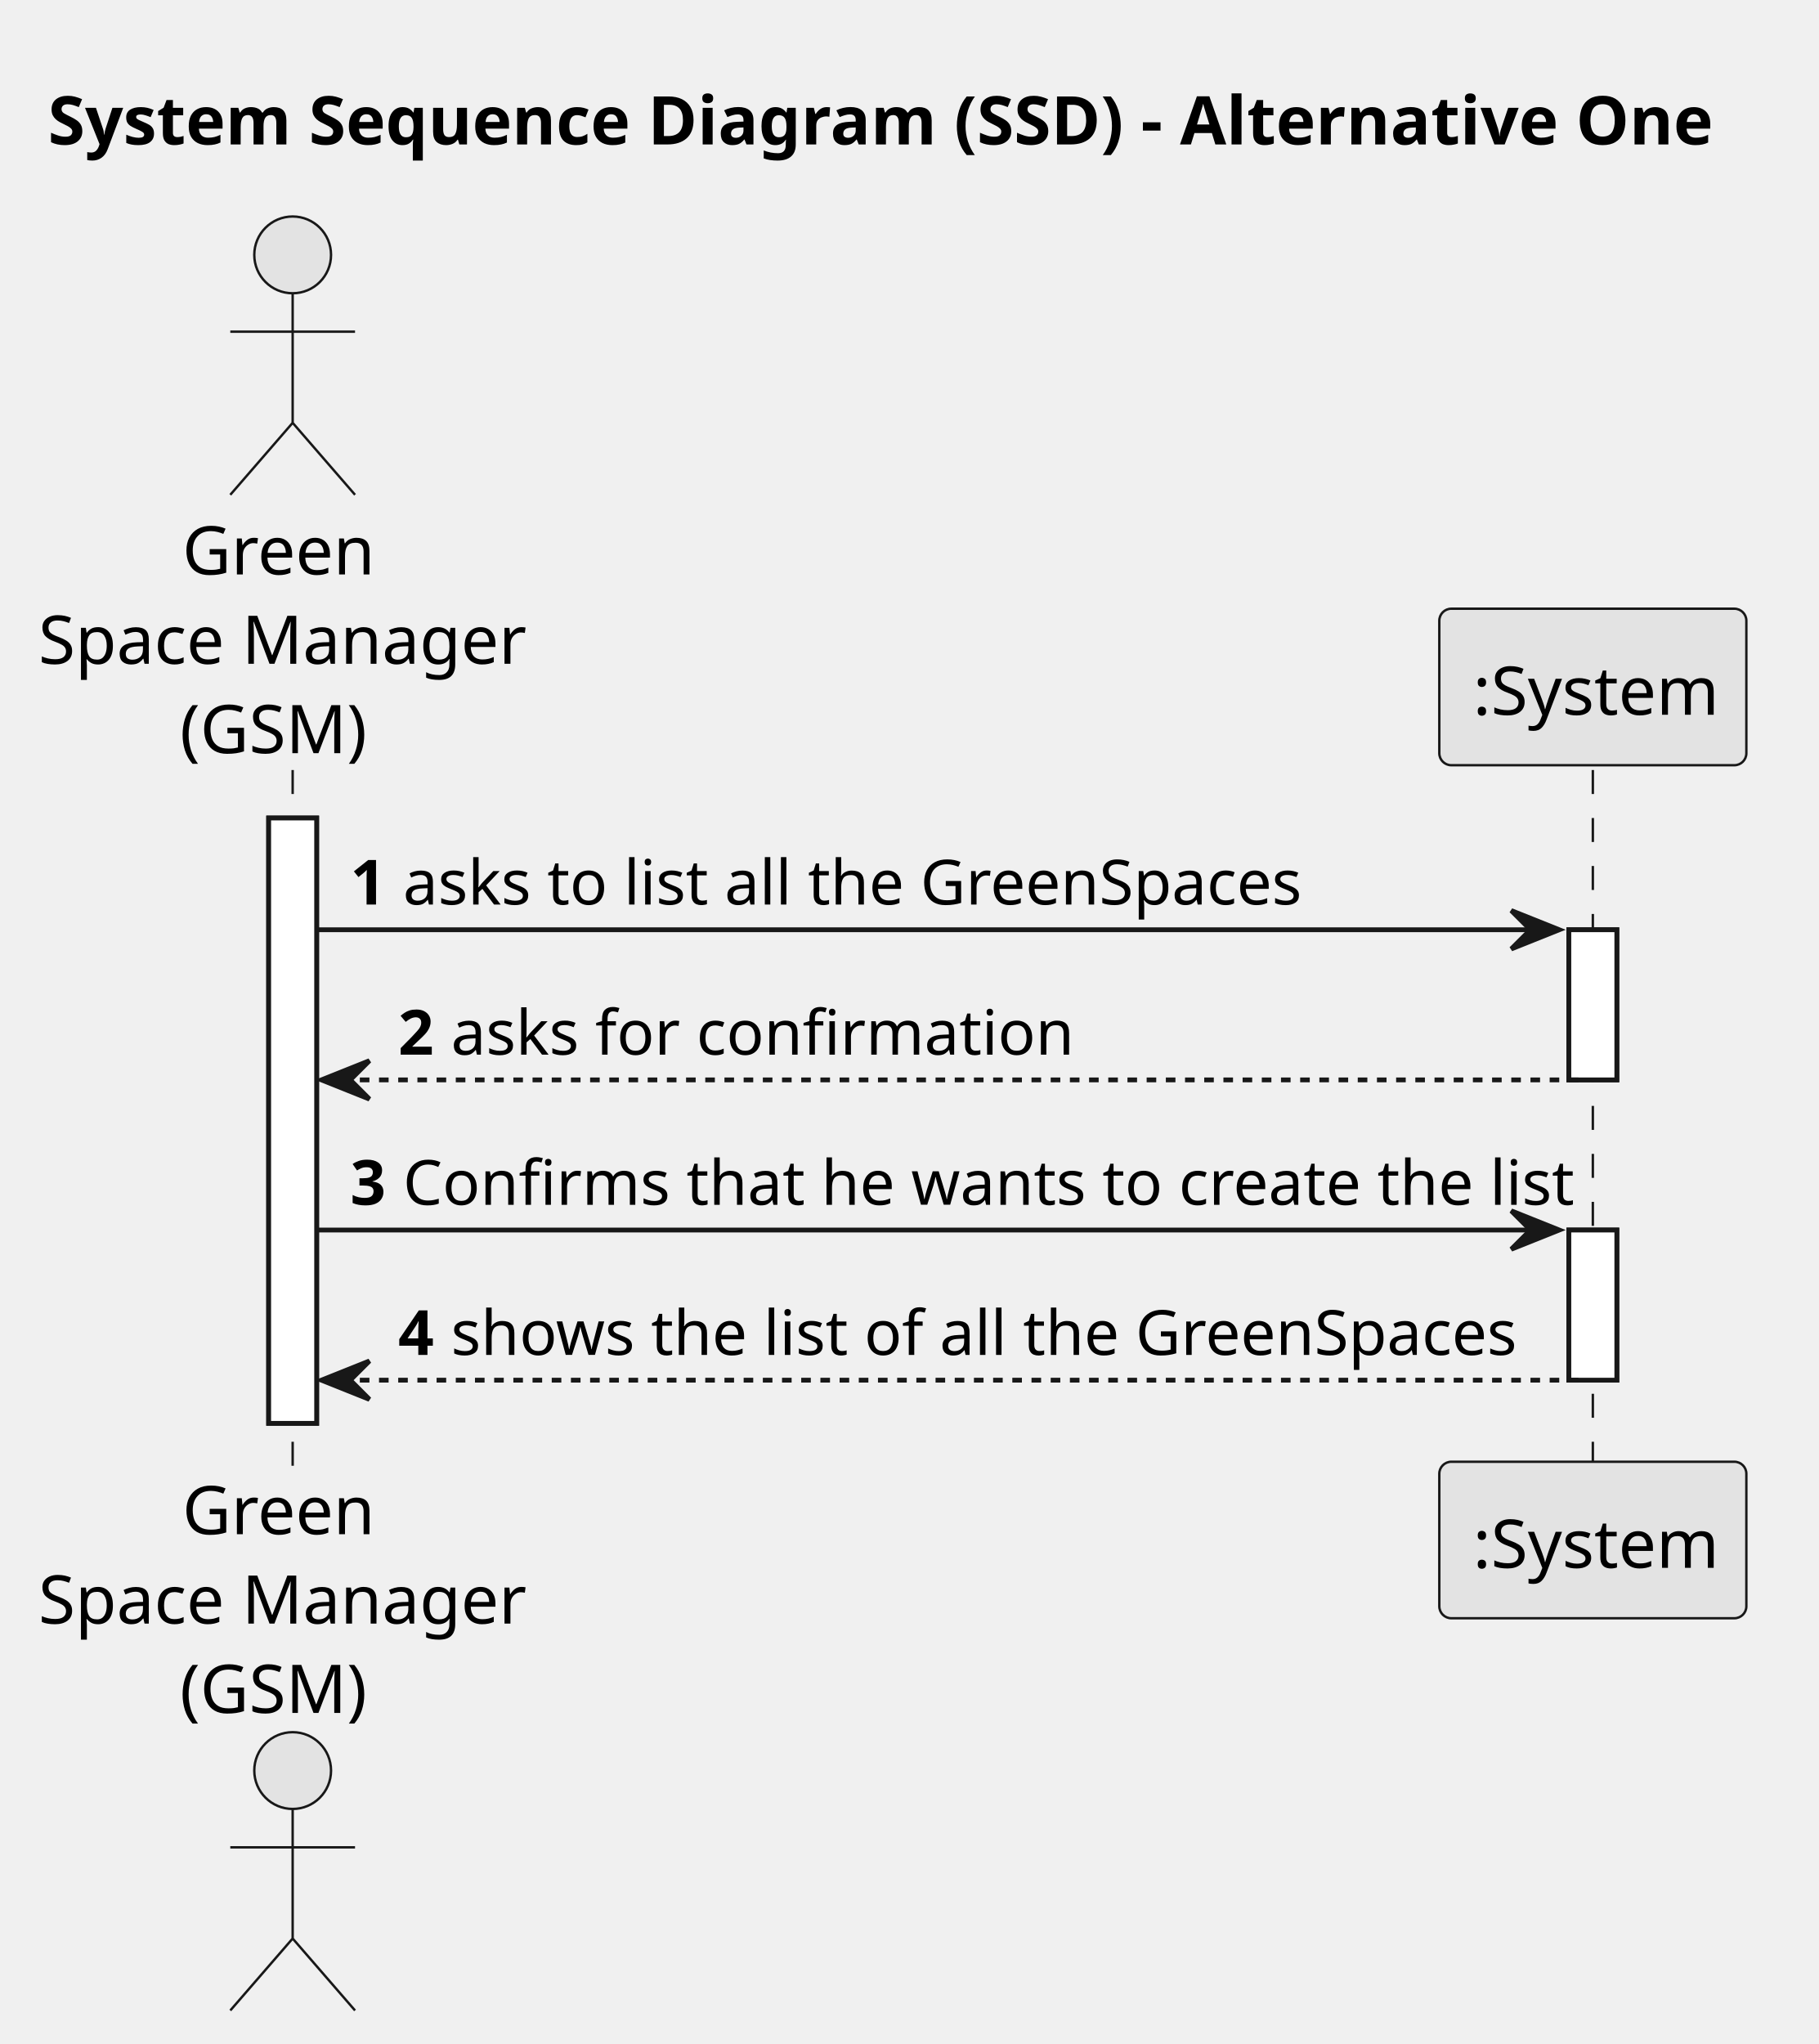
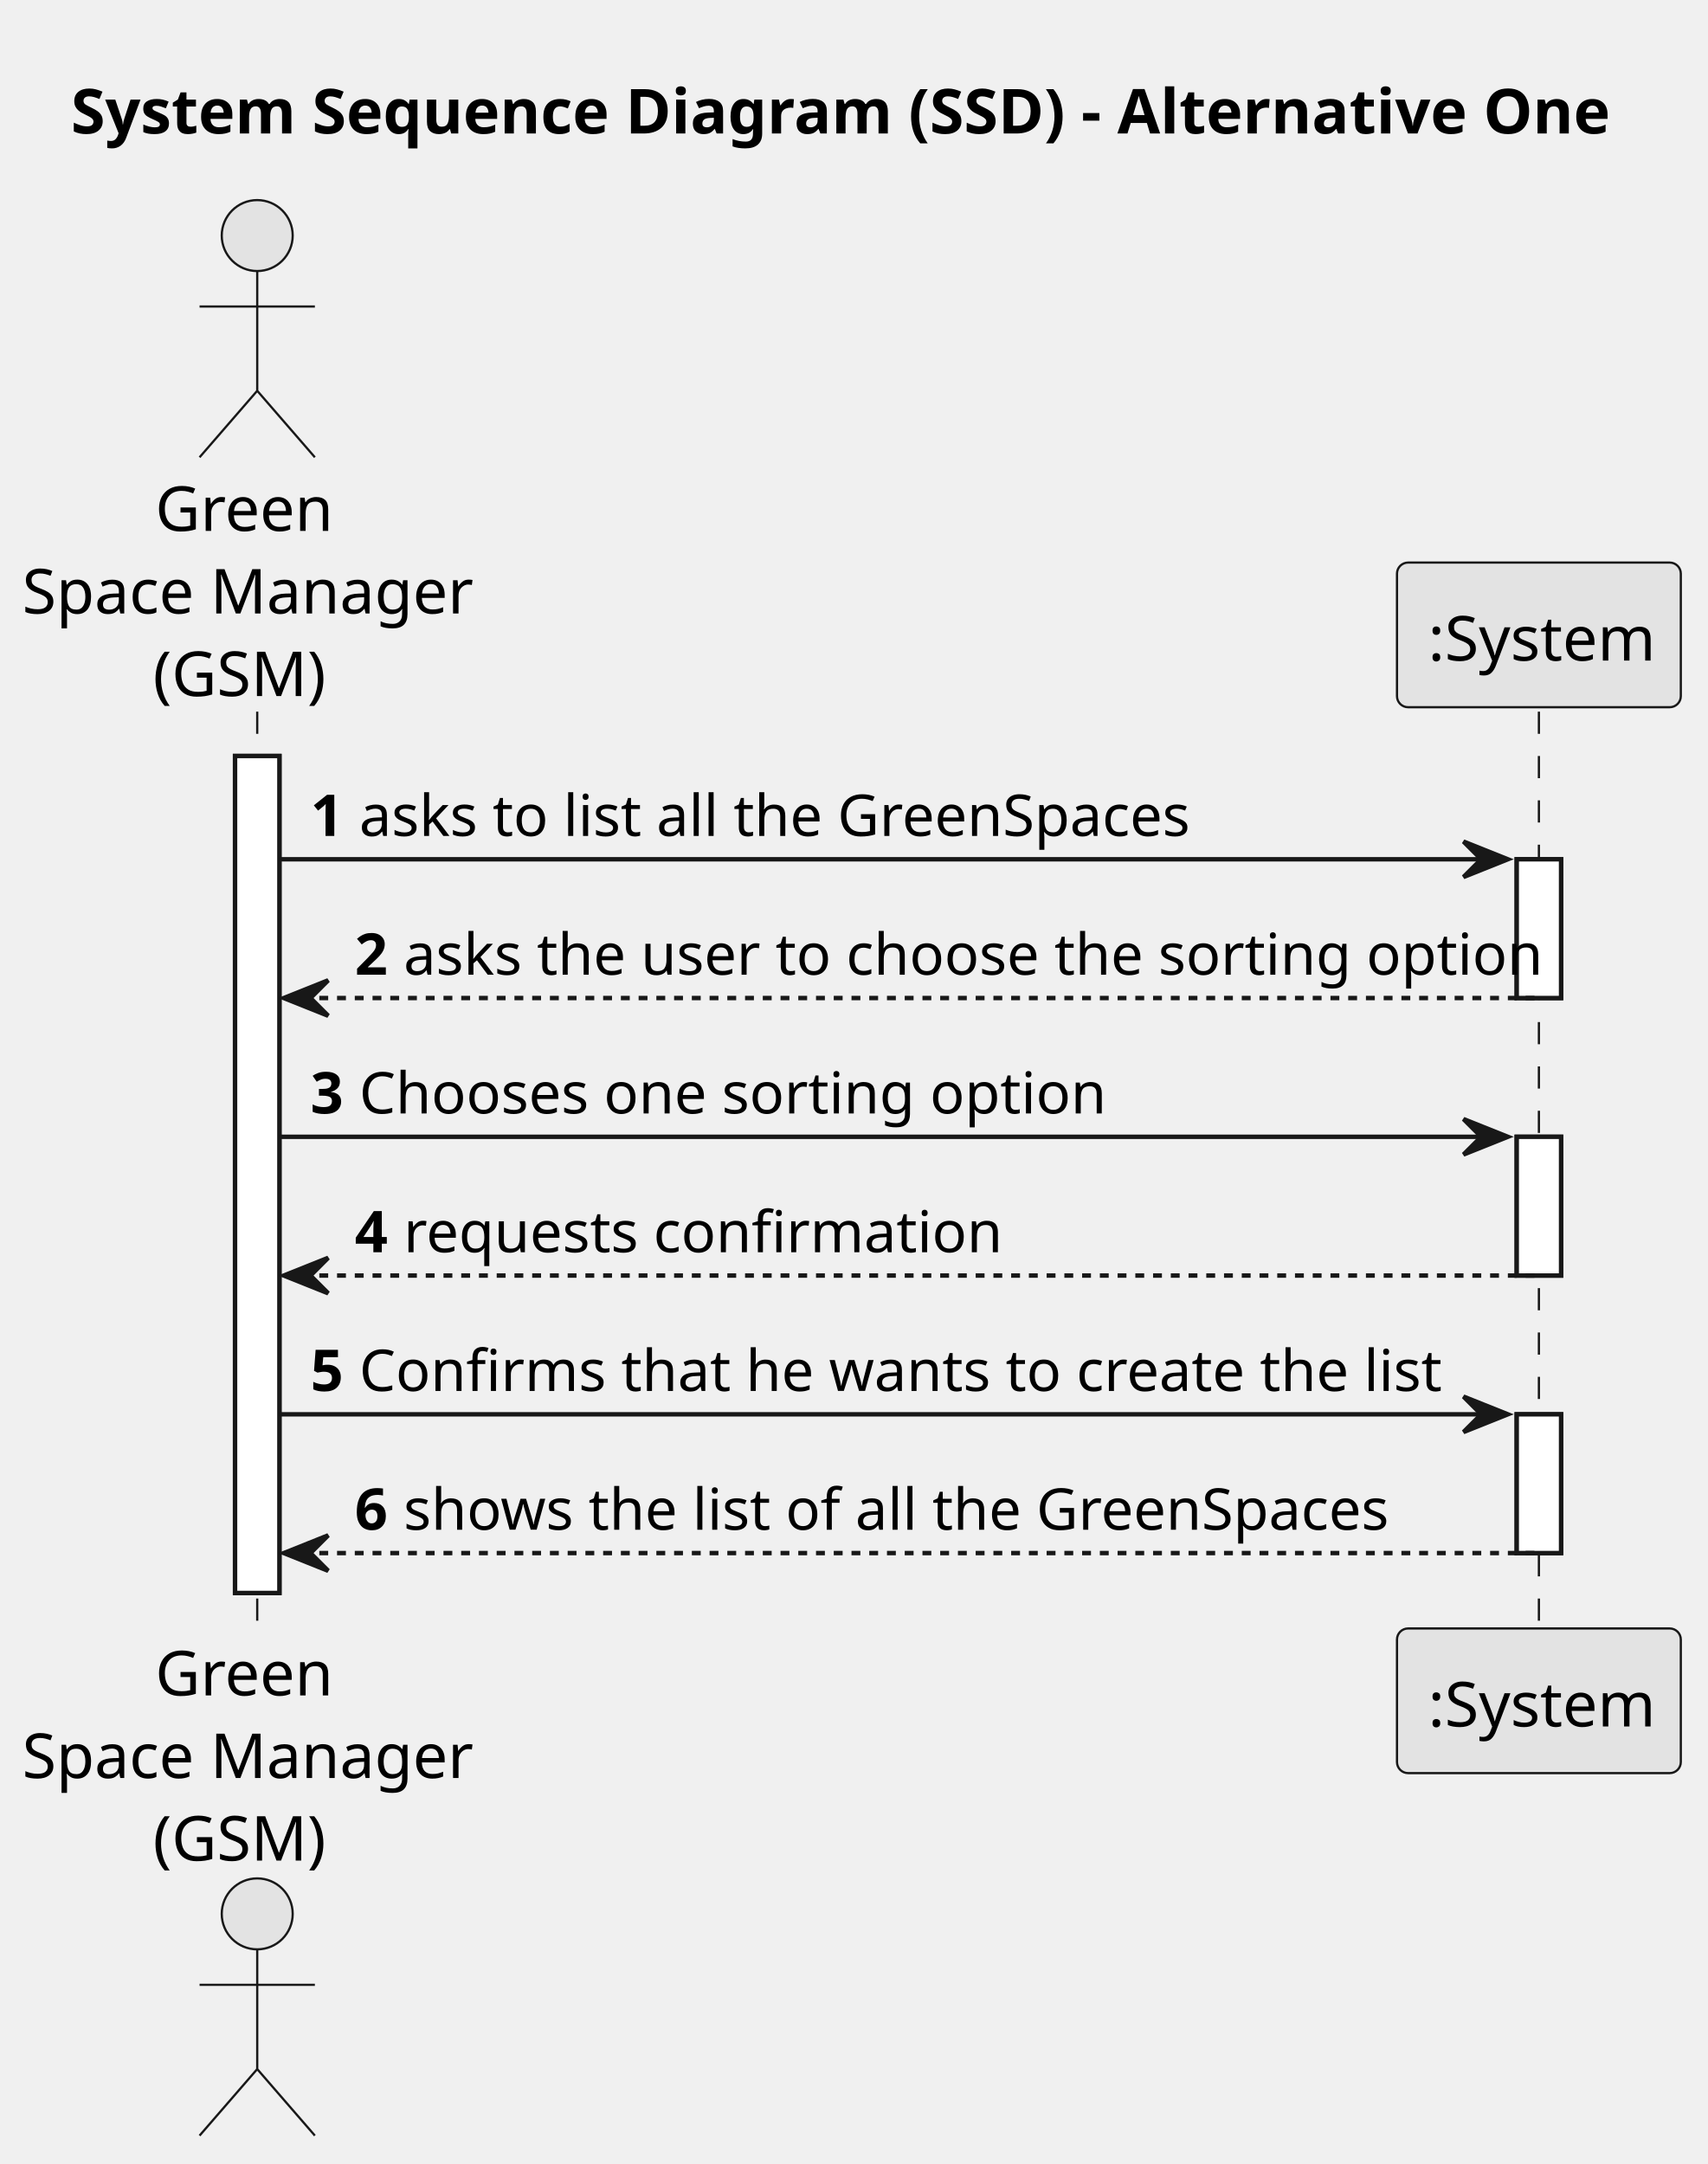
- <svg xmlns="http://www.w3.org/2000/svg" contentStyleType="text/css" height="426px" preserveAspectRatio="none" style="width:379px;height:426px;background:#FFFFFF;" version="1.1" viewBox="0 0 379 426" width="379px" zoomAndPan="magnify">
+ <svg xmlns="http://www.w3.org/2000/svg" contentStyleType="text/css" height="488px" preserveAspectRatio="none" style="width:385px;height:488px;background:#FFFFFF;" version="1.1" viewBox="0 0 385 488" width="385px" zoomAndPan="magnify">
  <defs />
  <g>
-     <text fill="#000000" font-family="sans-serif" font-size="14" font-weight="bold" lengthAdjust="spacing" textLength="351" x="10" y="30.107">System Sequence Diagram (SSD) - Alternative One</text>
-     <rect fill="#FFFFFF" height="126.164" style="stroke:#181818;stroke-width:1.0;" width="10" x="56" y="170.484" />
-     <rect fill="#FFFFFF" height="31.291" style="stroke:#181818;stroke-width:1.0;" width="10" x="327" y="193.775" />
-     <rect fill="#FFFFFF" height="31.291" style="stroke:#181818;stroke-width:1.0;" width="10" x="327" y="256.357" />
-     <line style="stroke:#181818;stroke-width:0.5;stroke-dasharray:5.0,5.0;" x1="61" x2="61" y1="160.484" y2="305.648" />
-     <line style="stroke:#181818;stroke-width:0.5;stroke-dasharray:5.0,5.0;" x1="332" x2="332" y1="160.484" y2="305.648" />
-     <text fill="#000000" font-family="sans-serif" font-size="14" lengthAdjust="spacing" textLength="40" x="38" y="119.728">Green</text>
-     <text fill="#000000" font-family="sans-serif" font-size="14" lengthAdjust="spacing" textLength="100" x="8" y="138.35">Space Manager</text>
-     <text fill="#000000" font-family="sans-serif" font-size="14" lengthAdjust="spacing" textLength="41" x="37.5" y="156.971">(GSM)</text>
-     <ellipse cx="61" cy="53.121" fill="#E3E3E3" rx="8" ry="8" style="stroke:#181818;stroke-width:0.5;" />
-     <path d="M61,61.121 L61,88.121 M48,69.121 L74,69.121 M61,88.121 L48,103.121 M61,88.121 L74,103.121 " fill="none" style="stroke:#181818;stroke-width:0.5;" />
-     <text fill="#000000" font-family="sans-serif" font-size="14" lengthAdjust="spacing" textLength="40" x="38" y="319.756">Green</text>
-     <text fill="#000000" font-family="sans-serif" font-size="14" lengthAdjust="spacing" textLength="100" x="8" y="338.377">Space Manager</text>
-     <text fill="#000000" font-family="sans-serif" font-size="14" lengthAdjust="spacing" textLength="41" x="37.5" y="356.998">(GSM)</text>
-     <ellipse cx="61" cy="369.012" fill="#E3E3E3" rx="8" ry="8" style="stroke:#181818;stroke-width:0.5;" />
-     <path d="M61,377.012 L61,404.012 M48,385.012 L74,385.012 M61,404.012 L48,419.012 M61,404.012 L74,419.012 " fill="none" style="stroke:#181818;stroke-width:0.5;" />
-     <rect fill="#E3E3E3" height="32.621" rx="2.5" ry="2.5" style="stroke:#181818;stroke-width:0.5;" width="64" x="300" y="126.863" />
-     <text fill="#000000" font-family="sans-serif" font-size="14" lengthAdjust="spacing" textLength="50" x="307" y="148.971">:System</text>
-     <rect fill="#E3E3E3" height="32.621" rx="2.5" ry="2.5" style="stroke:#181818;stroke-width:0.5;" width="64" x="300" y="304.648" />
-     <text fill="#000000" font-family="sans-serif" font-size="14" lengthAdjust="spacing" textLength="50" x="307" y="326.756">:System</text>
-     <rect fill="#FFFFFF" height="126.164" style="stroke:#181818;stroke-width:1.0;" width="10" x="56" y="170.484" />
-     <rect fill="#FFFFFF" height="31.291" style="stroke:#181818;stroke-width:1.0;" width="10" x="327" y="193.775" />
-     <rect fill="#FFFFFF" height="31.291" style="stroke:#181818;stroke-width:1.0;" width="10" x="327" y="256.357" />
-     <polygon fill="#181818" points="315,189.775,325,193.775,315,197.775,319,193.775" style="stroke:#181818;stroke-width:1.0;" />
-     <line style="stroke:#181818;stroke-width:1.0;" x1="66" x2="321" y1="193.775" y2="193.775" />
-     <text fill="#000000" font-family="sans-serif" font-size="13" font-weight="bold" lengthAdjust="spacing" textLength="7" x="73" y="188.513">1</text>
-     <text fill="#000000" font-family="sans-serif" font-size="13" lengthAdjust="spacing" textLength="186" x="84" y="188.513">asks to list all the GreenSpaces</text>
-     <polygon fill="#181818" points="77,221.066,67,225.066,77,229.066,73,225.066" style="stroke:#181818;stroke-width:1.0;" />
-     <line style="stroke:#181818;stroke-width:1.0;stroke-dasharray:2.0,2.0;" x1="71" x2="331" y1="225.066" y2="225.066" />
-     <text fill="#000000" font-family="sans-serif" font-size="13" font-weight="bold" lengthAdjust="spacing" textLength="7" x="83" y="219.804">2</text>
-     <text fill="#000000" font-family="sans-serif" font-size="13" lengthAdjust="spacing" textLength="120" x="94" y="219.804">asks for confirmation</text>
-     <polygon fill="#181818" points="315,252.357,325,256.357,315,260.357,319,256.357" style="stroke:#181818;stroke-width:1.0;" />
-     <line style="stroke:#181818;stroke-width:1.0;" x1="66" x2="321" y1="256.357" y2="256.357" />
-     <text fill="#000000" font-family="sans-serif" font-size="13" font-weight="bold" lengthAdjust="spacing" textLength="7" x="73" y="251.095">3</text>
-     <text fill="#000000" font-family="sans-serif" font-size="13" lengthAdjust="spacing" textLength="231" x="84" y="251.095">Confirms that he wants to create the list</text>
-     <polygon fill="#181818" points="77,283.648,67,287.648,77,291.648,73,287.648" style="stroke:#181818;stroke-width:1.0;" />
-     <line style="stroke:#181818;stroke-width:1.0;stroke-dasharray:2.0,2.0;" x1="71" x2="331" y1="287.648" y2="287.648" />
-     <text fill="#000000" font-family="sans-serif" font-size="13" font-weight="bold" lengthAdjust="spacing" textLength="7" x="83" y="282.386">4</text>
-     <text fill="#000000" font-family="sans-serif" font-size="13" lengthAdjust="spacing" textLength="216" x="94" y="282.386">shows the list of all the GreenSpaces</text>
+     <text fill="#000000" font-family="sans-serif" font-size="14" font-weight="bold" lengthAdjust="spacing" textLength="351" x="16" y="30.107">System Sequence Diagram (SSD) - Alternative One</text>
+     <rect fill="#FFFFFF" height="188.746" style="stroke:#181818;stroke-width:1.0;" width="10" x="53" y="170.484" />
+     <rect fill="#FFFFFF" height="31.291" style="stroke:#181818;stroke-width:1.0;" width="10" x="342" y="193.775" />
+     <rect fill="#FFFFFF" height="31.291" style="stroke:#181818;stroke-width:1.0;" width="10" x="342" y="256.357" />
+     <rect fill="#FFFFFF" height="31.291" style="stroke:#181818;stroke-width:1.0;" width="10" x="342" y="318.94" />
+     <line style="stroke:#181818;stroke-width:0.5;stroke-dasharray:5.0,5.0;" x1="58" x2="58" y1="160.484" y2="368.231" />
+     <line style="stroke:#181818;stroke-width:0.5;stroke-dasharray:5.0,5.0;" x1="347" x2="347" y1="160.484" y2="368.231" />
+     <text fill="#000000" font-family="sans-serif" font-size="14" lengthAdjust="spacing" textLength="40" x="35" y="119.728">Green</text>
+     <text fill="#000000" font-family="sans-serif" font-size="14" lengthAdjust="spacing" textLength="100" x="5" y="138.35">Space Manager</text>
+     <text fill="#000000" font-family="sans-serif" font-size="14" lengthAdjust="spacing" textLength="41" x="34.5" y="156.971">(GSM)</text>
+     <ellipse cx="58" cy="53.121" fill="#E3E3E3" rx="8" ry="8" style="stroke:#181818;stroke-width:0.5;" />
+     <path d="M58,61.121 L58,88.121 M45,69.121 L71,69.121 M58,88.121 L45,103.121 M58,88.121 L71,103.121 " fill="none" style="stroke:#181818;stroke-width:0.5;" />
+     <text fill="#000000" font-family="sans-serif" font-size="14" lengthAdjust="spacing" textLength="40" x="35" y="382.338">Green</text>
+     <text fill="#000000" font-family="sans-serif" font-size="14" lengthAdjust="spacing" textLength="100" x="5" y="400.959">Space Manager</text>
+     <text fill="#000000" font-family="sans-serif" font-size="14" lengthAdjust="spacing" textLength="41" x="34.5" y="419.58">(GSM)</text>
+     <ellipse cx="58" cy="431.594" fill="#E3E3E3" rx="8" ry="8" style="stroke:#181818;stroke-width:0.5;" />
+     <path d="M58,439.594 L58,466.594 M45,447.594 L71,447.594 M58,466.594 L45,481.594 M58,466.594 L71,481.594 " fill="none" style="stroke:#181818;stroke-width:0.5;" />
+     <rect fill="#E3E3E3" height="32.621" rx="2.5" ry="2.5" style="stroke:#181818;stroke-width:0.5;" width="64" x="315" y="126.863" />
+     <text fill="#000000" font-family="sans-serif" font-size="14" lengthAdjust="spacing" textLength="50" x="322" y="148.971">:System</text>
+     <rect fill="#E3E3E3" height="32.621" rx="2.5" ry="2.5" style="stroke:#181818;stroke-width:0.5;" width="64" x="315" y="367.231" />
+     <text fill="#000000" font-family="sans-serif" font-size="14" lengthAdjust="spacing" textLength="50" x="322" y="389.338">:System</text>
+     <rect fill="#FFFFFF" height="188.746" style="stroke:#181818;stroke-width:1.0;" width="10" x="53" y="170.484" />
+     <rect fill="#FFFFFF" height="31.291" style="stroke:#181818;stroke-width:1.0;" width="10" x="342" y="193.775" />
+     <rect fill="#FFFFFF" height="31.291" style="stroke:#181818;stroke-width:1.0;" width="10" x="342" y="256.357" />
+     <rect fill="#FFFFFF" height="31.291" style="stroke:#181818;stroke-width:1.0;" width="10" x="342" y="318.94" />
+     <polygon fill="#181818" points="330,189.775,340,193.775,330,197.775,334,193.775" style="stroke:#181818;stroke-width:1.0;" />
+     <line style="stroke:#181818;stroke-width:1.0;" x1="63" x2="336" y1="193.775" y2="193.775" />
+     <text fill="#000000" font-family="sans-serif" font-size="13" font-weight="bold" lengthAdjust="spacing" textLength="7" x="70" y="188.513">1</text>
+     <text fill="#000000" font-family="sans-serif" font-size="13" lengthAdjust="spacing" textLength="186" x="81" y="188.513">asks to list all the GreenSpaces</text>
+     <polygon fill="#181818" points="74,221.066,64,225.066,74,229.066,70,225.066" style="stroke:#181818;stroke-width:1.0;" />
+     <line style="stroke:#181818;stroke-width:1.0;stroke-dasharray:2.0,2.0;" x1="68" x2="346" y1="225.066" y2="225.066" />
+     <text fill="#000000" font-family="sans-serif" font-size="13" font-weight="bold" lengthAdjust="spacing" textLength="7" x="80" y="219.804">2</text>
+     <text fill="#000000" font-family="sans-serif" font-size="13" lengthAdjust="spacing" textLength="244" x="91" y="219.804">asks the user to choose the sorting option</text>
+     <polygon fill="#181818" points="330,252.357,340,256.357,330,260.357,334,256.357" style="stroke:#181818;stroke-width:1.0;" />
+     <line style="stroke:#181818;stroke-width:1.0;" x1="63" x2="336" y1="256.357" y2="256.357" />
+     <text fill="#000000" font-family="sans-serif" font-size="13" font-weight="bold" lengthAdjust="spacing" textLength="7" x="70" y="251.095">3</text>
+     <text fill="#000000" font-family="sans-serif" font-size="13" lengthAdjust="spacing" textLength="158" x="81" y="251.095">Chooses one sorting option</text>
+     <polygon fill="#181818" points="74,283.648,64,287.648,74,291.648,70,287.648" style="stroke:#181818;stroke-width:1.0;" />
+     <line style="stroke:#181818;stroke-width:1.0;stroke-dasharray:2.0,2.0;" x1="68" x2="346" y1="287.648" y2="287.648" />
+     <text fill="#000000" font-family="sans-serif" font-size="13" font-weight="bold" lengthAdjust="spacing" textLength="7" x="80" y="282.386">4</text>
+     <text fill="#000000" font-family="sans-serif" font-size="13" lengthAdjust="spacing" textLength="124" x="91" y="282.386">requests confirmation</text>
+     <polygon fill="#181818" points="330,314.94,340,318.94,330,322.94,334,318.94" style="stroke:#181818;stroke-width:1.0;" />
+     <line style="stroke:#181818;stroke-width:1.0;" x1="63" x2="336" y1="318.94" y2="318.94" />
+     <text fill="#000000" font-family="sans-serif" font-size="13" font-weight="bold" lengthAdjust="spacing" textLength="7" x="70" y="313.677">5</text>
+     <text fill="#000000" font-family="sans-serif" font-size="13" lengthAdjust="spacing" textLength="231" x="81" y="313.677">Confirms that he wants to create the list</text>
+     <polygon fill="#181818" points="74,346.231,64,350.231,74,354.231,70,350.231" style="stroke:#181818;stroke-width:1.0;" />
+     <line style="stroke:#181818;stroke-width:1.0;stroke-dasharray:2.0,2.0;" x1="68" x2="346" y1="350.231" y2="350.231" />
+     <text fill="#000000" font-family="sans-serif" font-size="13" font-weight="bold" lengthAdjust="spacing" textLength="7" x="80" y="344.968">6</text>
+     <text fill="#000000" font-family="sans-serif" font-size="13" lengthAdjust="spacing" textLength="216" x="91" y="344.968">shows the list of all the GreenSpaces</text>
  </g>
</svg>
